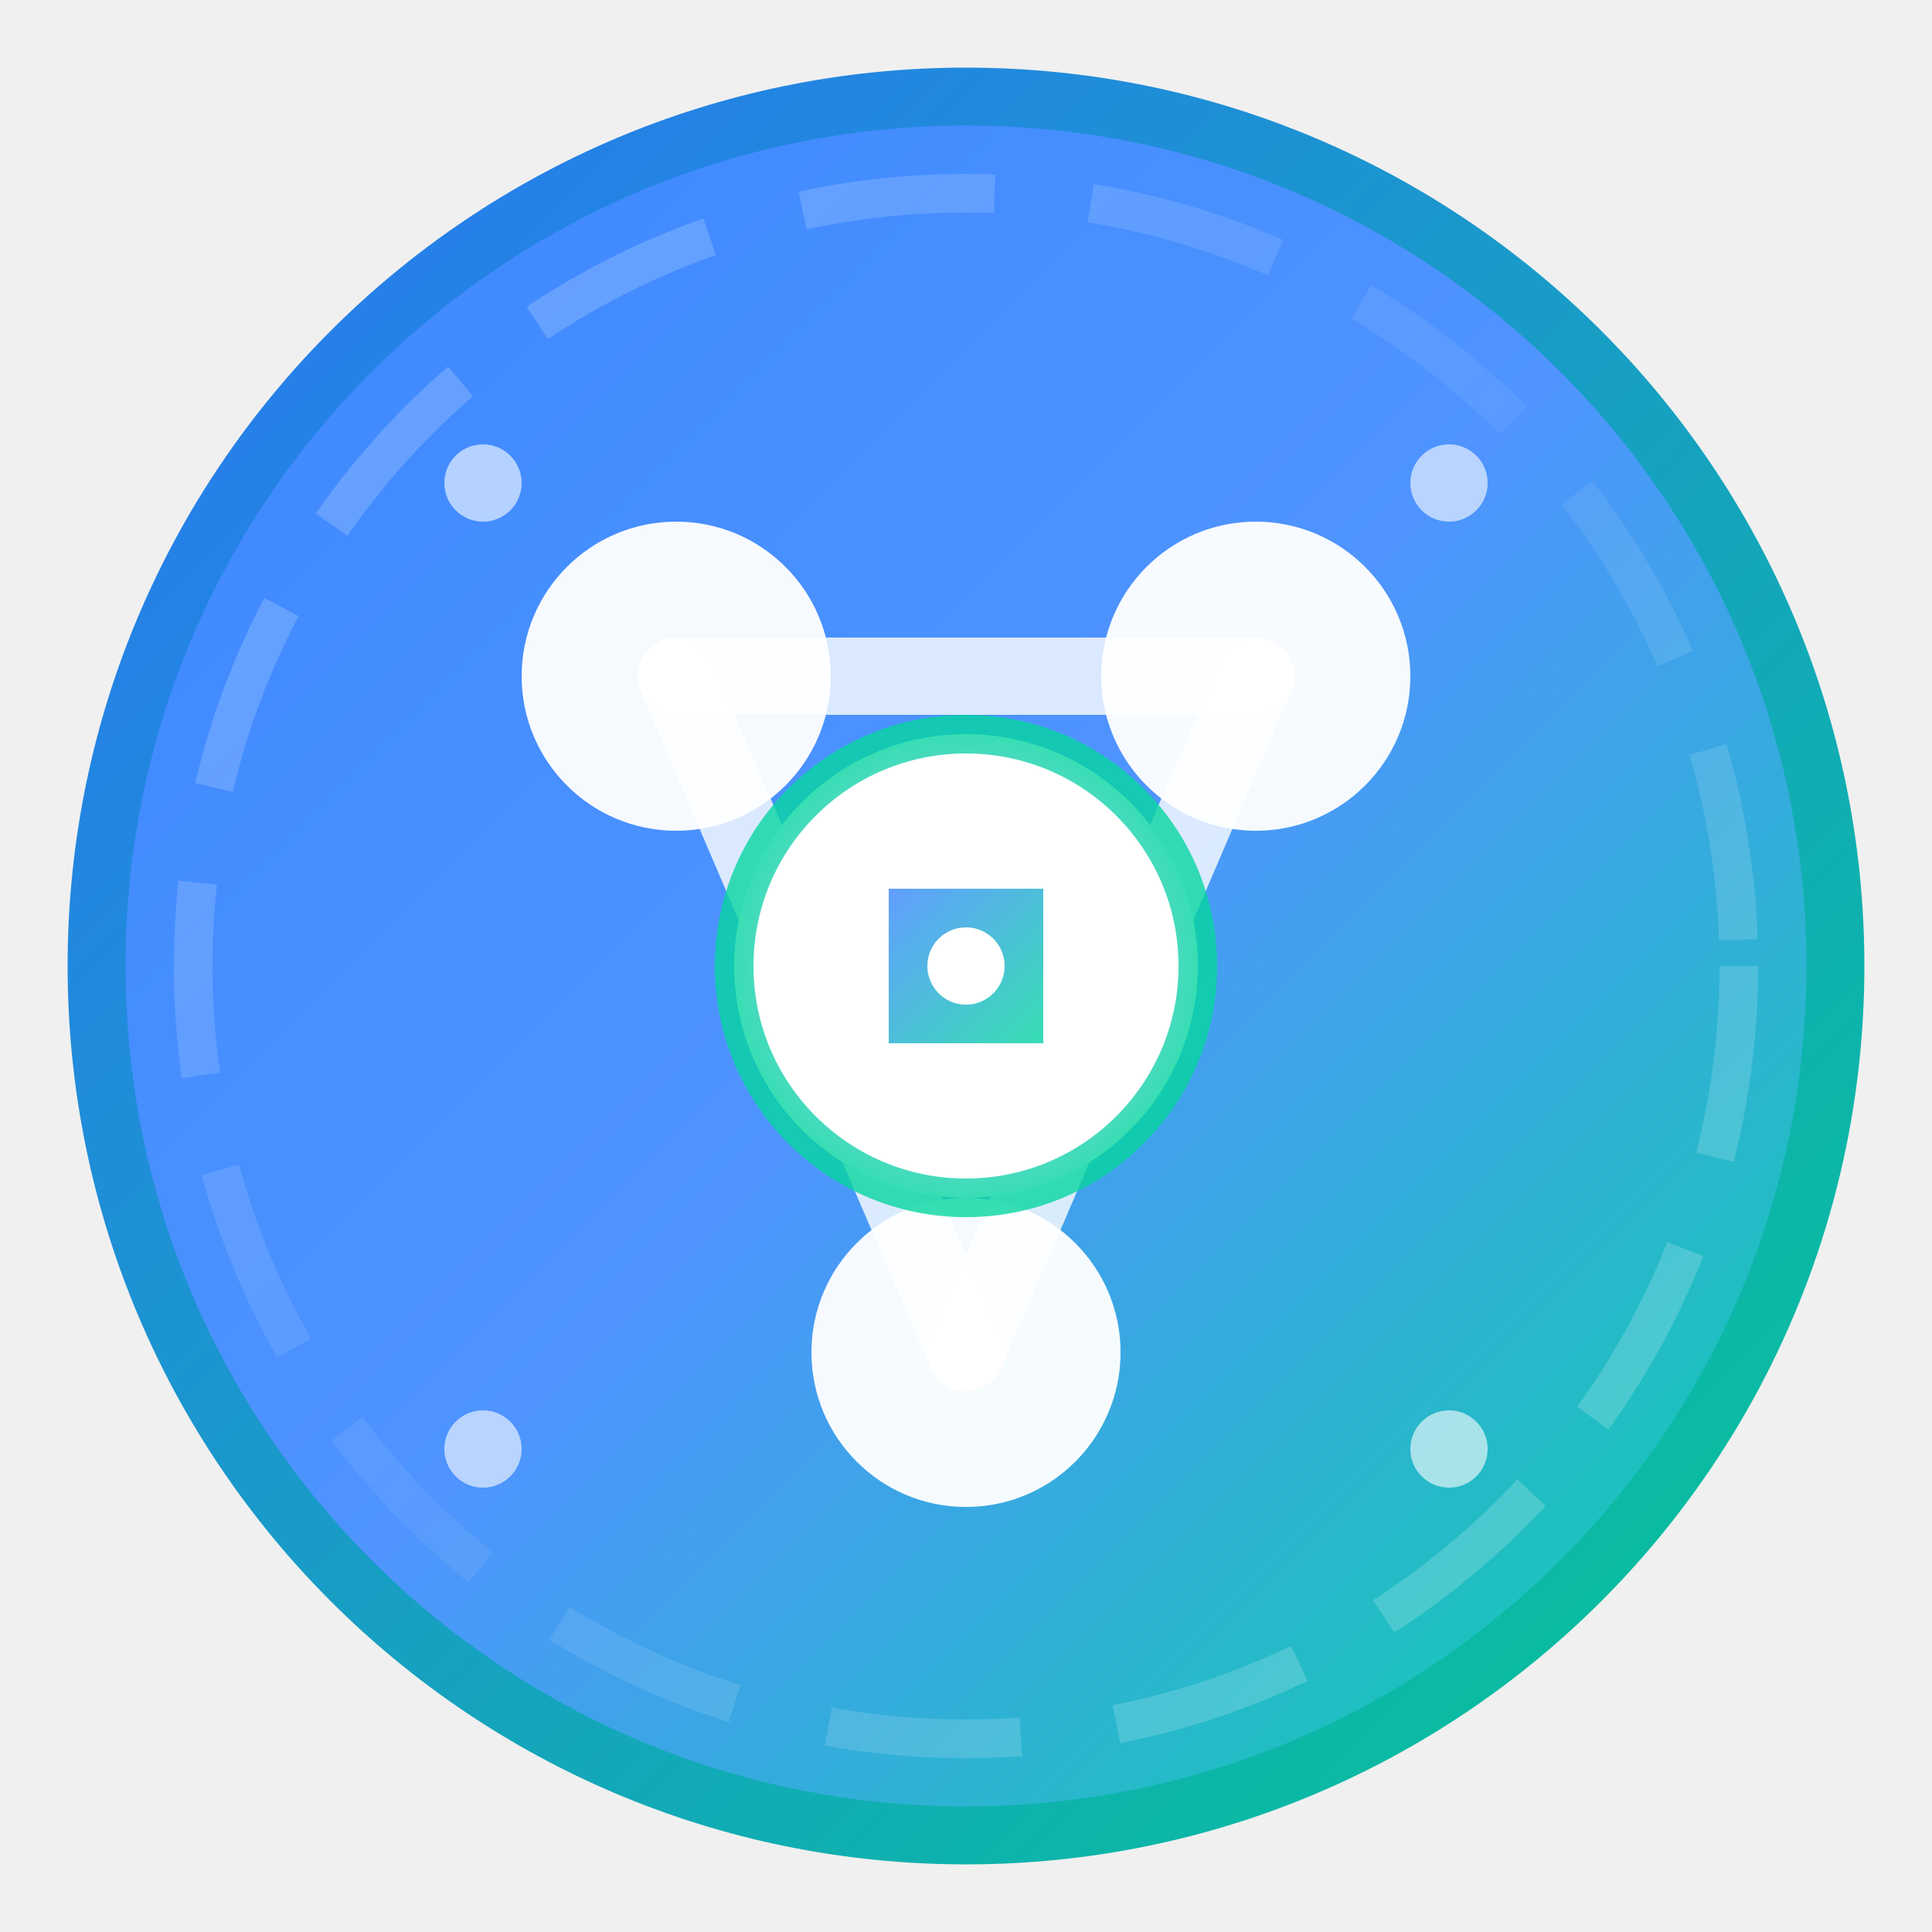
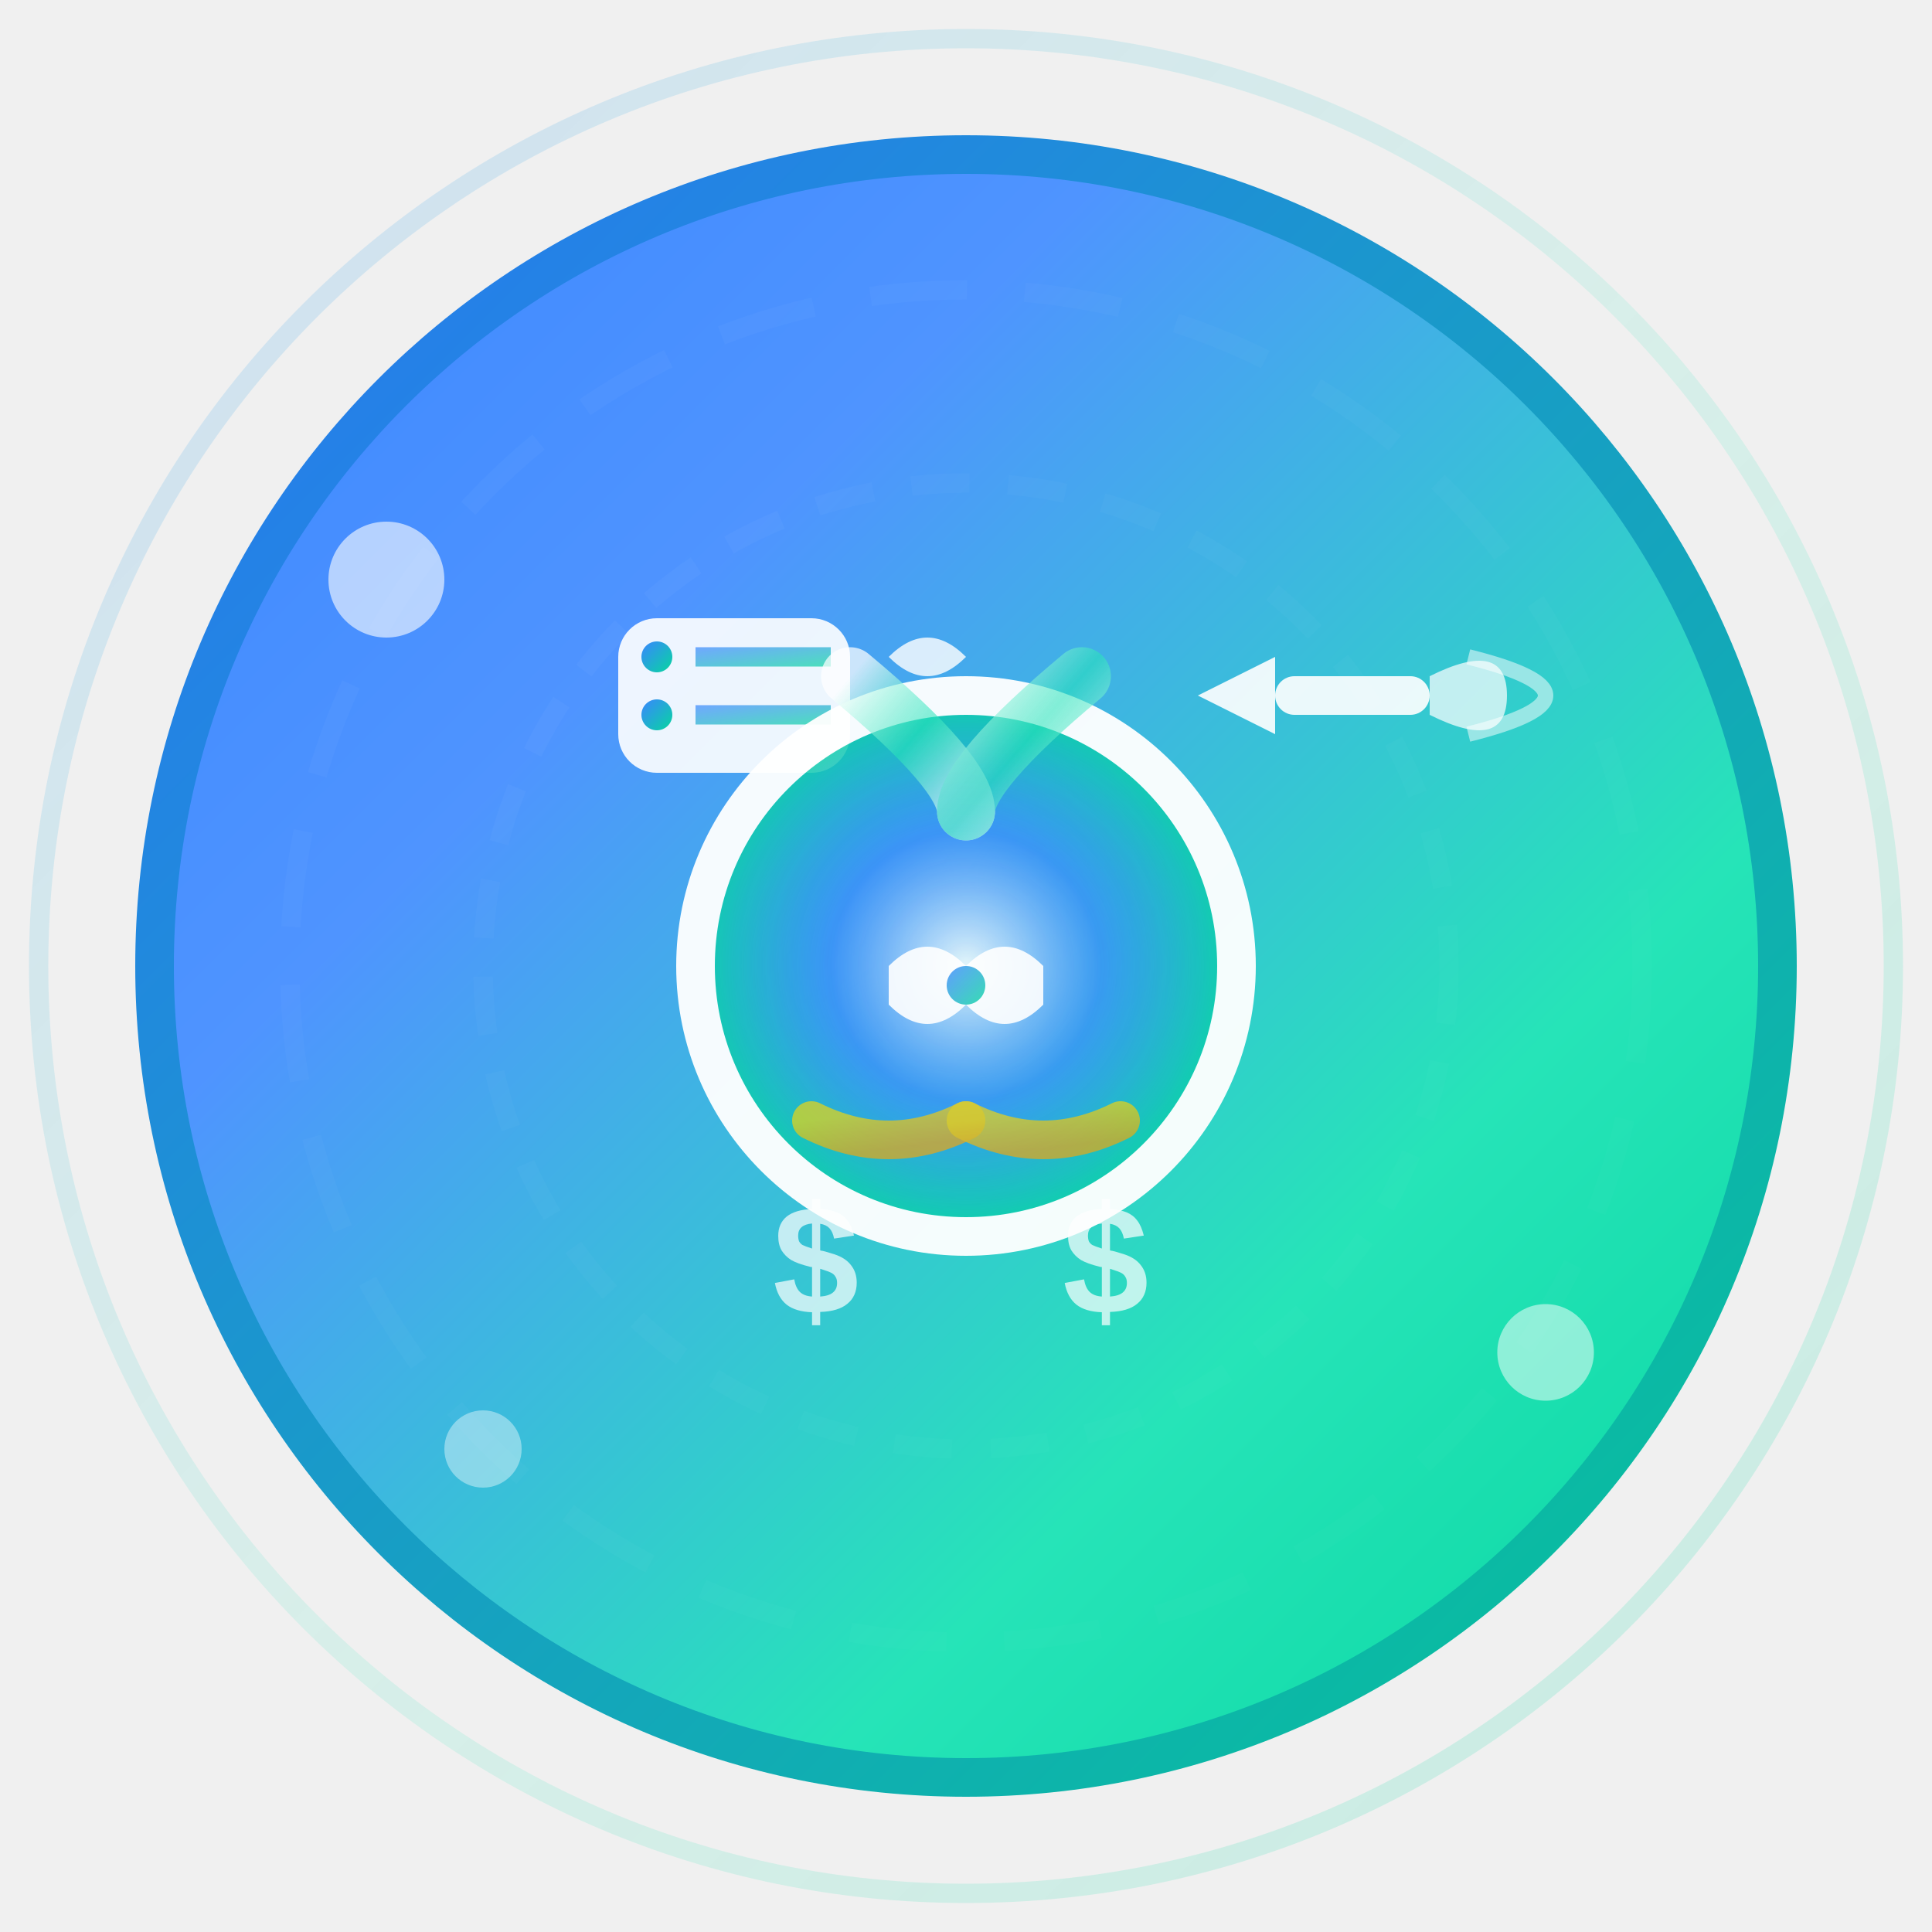
<svg xmlns="http://www.w3.org/2000/svg" width="100" height="100" viewBox="0 0 100 100" fill="none">
-   <circle cx="50" cy="50" r="45" fill="url(#backgroundGradient)" stroke="url(#borderGradient)" stroke-width="3" />
-   <circle cx="35" cy="35" r="8" fill="white" opacity="0.95">
-     <animate attributeName="opacity" values="0.7;1;0.7" dur="2s" repeatCount="indefinite" />
+   <circle cx="50" cy="50" r="48" fill="none" stroke="url(#glowGradient)" stroke-width="1" opacity="0.3">
+     <animate attributeName="opacity" values="0.1;0.5;0.1" dur="4s" repeatCount="indefinite" />
  </circle>
-   <circle cx="65" cy="35" r="8" fill="white" opacity="0.95">
-     <animate attributeName="opacity" values="1;0.7;1" dur="2s" repeatCount="indefinite" />
+   <circle cx="50" cy="50" r="42" fill="url(#mainBackgroundGradient)" stroke="url(#borderGradient)" stroke-width="2" />
+   <g opacity="0.1">
+     <circle cx="50" cy="50" r="35" fill="none" stroke="url(#patternGradient)" stroke-width="1" stroke-dasharray="5,3">
+       <animateTransform attributeName="transform" type="rotate" values="0 50 50;360 50 50" dur="15s" repeatCount="indefinite" />
+     </circle>
+     <circle cx="50" cy="50" r="25" fill="none" stroke="url(#patternGradient)" stroke-width="1" stroke-dasharray="3,2">
+       <animateTransform attributeName="transform" type="rotate" values="360 50 50;0 50 50" dur="20s" repeatCount="indefinite" />
+     </circle>
+   </g>
+   <g transform="translate(32, 28)">
+     <rect x="0" y="4" width="12" height="8" rx="2" fill="white" opacity="0.9">
+       <animate attributeName="opacity" values="0.7;1;0.7" dur="3s" repeatCount="indefinite" />
+     </rect>
+     <circle cx="2" cy="6" r="0.8" fill="url(#iconGradient)" />
+     <circle cx="2" cy="9" r="0.8" fill="url(#iconGradient)" />
+     <rect x="4" y="5.5" width="7" height="1" fill="url(#iconGradient)" opacity="0.7" />
+     <rect x="4" y="8.5" width="7" height="1" fill="url(#iconGradient)" opacity="0.7" />
+     <path d="M14 6 Q16 4 18 6 Q16 8 14 6" fill="white" opacity="0.8">
+       <animateTransform attributeName="transform" type="scale" values="1;1.2;1" dur="2s" repeatCount="indefinite" />
+     </path>
+   </g>
+   <g transform="translate(60, 28)">
+     <path d="M2 8 L6 6 L6 10 Z" fill="white" opacity="0.9" />
+     <rect x="6" y="7" width="8" height="2" rx="1" fill="white" opacity="0.9">
+       <animate attributeName="opacity" values="0.7;1;0.7" dur="3s" repeatCount="indefinite" begin="1s" />
+     </rect>
+     <path d="M14 7 Q18 5 18 8 Q18 11 14 9" fill="white" opacity="0.7">
+       <animateTransform attributeName="transform" type="scale" values="1;1.3;1" dur="2.5s" repeatCount="indefinite" />
+     </path>
+     <path d="M16 6 Q20 7 20 8 Q20 9 16 10" stroke="white" stroke-width="0.8" fill="none" opacity="0.5">
+       <animate attributeName="opacity" values="0.2;0.7;0.2" dur="1.5s" repeatCount="indefinite" />
+     </path>
+   </g>
+   <circle cx="50" cy="50" r="14" fill="url(#centerHubGradient)" stroke="white" stroke-width="2" opacity="0.95">
+     <animate attributeName="r" values="12;16;12" dur="4s" repeatCount="indefinite" />
  </circle>
-   <circle cx="50" cy="70" r="8" fill="white" opacity="0.95">
-     <animate attributeName="opacity" values="0.7;1;0.7" dur="2s" repeatCount="indefinite" begin="0.5s" />
-   </circle>
-   <path d="M35 35L65 35" stroke="white" stroke-width="4" stroke-linecap="round" opacity="0.8">
-     <animate attributeName="opacity" values="0.5;0.9;0.5" dur="3s" repeatCount="indefinite" />
-   </path>
-   <path d="M35 35L50 70" stroke="white" stroke-width="4" stroke-linecap="round" opacity="0.8">
-     <animate attributeName="opacity" values="0.9;0.5;0.9" dur="3s" repeatCount="indefinite" />
-   </path>
-   <path d="M65 35L50 70" stroke="white" stroke-width="4" stroke-linecap="round" opacity="0.8">
-     <animate attributeName="opacity" values="0.5;0.9;0.5" dur="3s" repeatCount="indefinite" begin="1s" />
-   </path>
-   <circle cx="50" cy="50" r="12" fill="white" stroke="url(#centerGradient)" stroke-width="2">
-     <animateTransform attributeName="transform" type="rotate" values="0 50 50;360 50 50" dur="10s" repeatCount="indefinite" />
-   </circle>
-   <g transform="translate(50, 50)">
-     <path d="M-4,-4 L4,-4 L4,4 L-4,4 Z" fill="url(#iconGradient)" opacity="0.8" />
-     <circle cx="0" cy="0" r="2" fill="white" />
+   <g transform="translate(44, 44)">
+     <path d="M2 6 Q4 4 6 6 L6 8 Q4 10 2 8 Z" fill="white" opacity="0.9" />
+     <path d="M6 6 Q8 4 10 6 L10 8 Q8 10 6 8 Z" fill="white" opacity="0.9" />
+     <circle cx="6" cy="7" r="1" fill="url(#iconGradient)" opacity="0.8">
+       <animate attributeName="opacity" values="0.5;1;0.5" dur="2s" repeatCount="indefinite" />
+     </circle>
  </g>
-   <circle cx="50" cy="50" r="40" fill="none" stroke="url(#ringGradient)" stroke-width="2" opacity="0.3" stroke-dasharray="10,5">
-     <animateTransform attributeName="transform" type="rotate" values="0 50 50;-360 50 50" dur="20s" repeatCount="indefinite" />
-   </circle>
-   <circle cx="25" cy="25" r="2" fill="white" opacity="0.6">
-     <animateTransform attributeName="transform" type="translate" values="0,0; 5,5; 0,0" dur="4s" repeatCount="indefinite" />
-   </circle>
-   <circle cx="75" cy="25" r="2" fill="white" opacity="0.6">
-     <animateTransform attributeName="transform" type="translate" values="0,0; -5,5; 0,0" dur="4s" repeatCount="indefinite" begin="1s" />
-   </circle>
-   <circle cx="25" cy="75" r="2" fill="white" opacity="0.6">
-     <animateTransform attributeName="transform" type="translate" values="0,0; 5,-5; 0,0" dur="4s" repeatCount="indefinite" begin="2s" />
-   </circle>
-   <circle cx="75" cy="75" r="2" fill="white" opacity="0.6">
-     <animateTransform attributeName="transform" type="translate" values="0,0; -5,-5; 0,0" dur="4s" repeatCount="indefinite" begin="3s" />
-   </circle>
+   <g stroke="white" stroke-width="3" stroke-linecap="round" opacity="0.8">
+     <path d="M44 35 Q50 40 50 42" stroke="url(#connectionGradient)">
+       <animate attributeName="stroke-dasharray" values="0,50;25,25;50,0;25,25;0,50" dur="4s" repeatCount="indefinite" />
+     </path>
+     <path d="M56 35 Q50 40 50 42" stroke="url(#connectionGradient)">
+       <animate attributeName="stroke-dasharray" values="25,25;50,0;25,25;0,50;25,25" dur="4s" repeatCount="indefinite" />
+     </path>
+     <path d="M42 58 Q46 60 50 58" stroke="url(#revenueGradient)" stroke-width="2">
+       <animate attributeName="opacity" values="0.3;0.8;0.3" dur="3s" repeatCount="indefinite" />
+     </path>
+     <path d="M50 58 Q54 60 58 58" stroke="url(#revenueGradient)" stroke-width="2">
+       <animate attributeName="opacity" values="0.8;0.3;0.8" dur="3s" repeatCount="indefinite" />
+     </path>
+   </g>
+   <g transform="translate(40, 68)" opacity="0.7">
+     <text x="0" y="0" font-family="Arial" font-size="8" fill="white" font-weight="bold">$</text>
+     <animate attributeName="opacity" values="0.4;0.9;0.4" dur="2s" repeatCount="indefinite" />
+   </g>
+   <g transform="translate(55, 68)" opacity="0.7">
+     <text x="0" y="0" font-family="Arial" font-size="8" fill="white" font-weight="bold">$</text>
+     <animate attributeName="opacity" values="0.9;0.4;0.9" dur="2s" repeatCount="indefinite" />
+   </g>
+   <g>
+     <circle cx="20" cy="30" r="3" fill="rgba(255,255,255,0.6)">
+       <animateTransform attributeName="transform" type="rotate" values="0 50 50;360 50 50" dur="12s" repeatCount="indefinite" />
+     </circle>
+     <circle cx="80" cy="70" r="2.5" fill="rgba(255,255,255,0.5)">
+       <animateTransform attributeName="transform" type="rotate" values="360 50 50;0 50 50" dur="15s" repeatCount="indefinite" />
+     </circle>
+     <circle cx="25" cy="75" r="2" fill="rgba(255,255,255,0.4)">
+       <animateTransform attributeName="transform" type="rotate" values="0 50 50;360 50 50" dur="18s" repeatCount="indefinite" />
+     </circle>
+   </g>
  <defs>
-     <linearGradient id="backgroundGradient" x1="0%" y1="0%" x2="100%" y2="100%">
+     <linearGradient id="mainBackgroundGradient" x1="0%" y1="0%" x2="100%" y2="100%">
      <stop offset="0%" style="stop-color:#3A86FF;stop-opacity:1" />
-       <stop offset="50%" style="stop-color:#4F94FF;stop-opacity:1" />
+       <stop offset="30%" style="stop-color:#4F94FF;stop-opacity:1" />
+       <stop offset="70%" style="stop-color:#26E4B8;stop-opacity:1" />
      <stop offset="100%" style="stop-color:#06D6A0;stop-opacity:1" />
    </linearGradient>
    <linearGradient id="borderGradient" x1="0%" y1="0%" x2="100%" y2="100%">
-       <stop offset="0%" style="stop-color:#2a75f5;stop-opacity:1" />
-       <stop offset="100%" style="stop-color:#05c695;stop-opacity:1" />
+       <stop offset="0%" style="stop-color:#2A75F5;stop-opacity:1" />
+       <stop offset="100%" style="stop-color:#05C695;stop-opacity:1" />
    </linearGradient>
-     <radialGradient id="centerGradient" cx="50%" cy="50%" r="50%">
-       <stop offset="0%" style="stop-color:#3A86FF;stop-opacity:0.3" />
-       <stop offset="100%" style="stop-color:#06D6A0;stop-opacity:0.8" />
+     <radialGradient id="centerHubGradient" cx="50%" cy="50%" r="50%">
+       <stop offset="0%" style="stop-color:#ffffff;stop-opacity:0.9" />
+       <stop offset="50%" style="stop-color:#3A86FF;stop-opacity:0.7" />
+       <stop offset="100%" style="stop-color:#06D6A0;stop-opacity:0.9" />
    </radialGradient>
    <linearGradient id="iconGradient" x1="0%" y1="0%" x2="100%" y2="100%">
      <stop offset="0%" style="stop-color:#3A86FF;stop-opacity:1" />
      <stop offset="100%" style="stop-color:#06D6A0;stop-opacity:1" />
    </linearGradient>
-     <linearGradient id="ringGradient" x1="0%" y1="0%" x2="100%" y2="100%">
-       <stop offset="0%" style="stop-color:#ffffff;stop-opacity:0.8" />
-       <stop offset="50%" style="stop-color:#ffffff;stop-opacity:0.2" />
-       <stop offset="100%" style="stop-color:#ffffff;stop-opacity:0.8" />
+     <linearGradient id="connectionGradient" x1="0%" y1="0%" x2="100%" y2="100%">
+       <stop offset="0%" style="stop-color:#ffffff;stop-opacity:0.9" />
+       <stop offset="50%" style="stop-color:#26E4B8;stop-opacity:0.7" />
+       <stop offset="100%" style="stop-color:#ffffff;stop-opacity:0.9" />
+     </linearGradient>
+     <linearGradient id="revenueGradient" x1="0%" y1="0%" x2="100%" y2="100%">
+       <stop offset="0%" style="stop-color:#FFD700;stop-opacity:0.8" />
+       <stop offset="100%" style="stop-color:#FFA500;stop-opacity:0.8" />
+     </linearGradient>
+     <linearGradient id="glowGradient" x1="0%" y1="0%" x2="100%" y2="100%">
+       <stop offset="0%" style="stop-color:#3A86FF;stop-opacity:0.6" />
+       <stop offset="50%" style="stop-color:#26E4B8;stop-opacity:0.4" />
+       <stop offset="100%" style="stop-color:#06D6A0;stop-opacity:0.6" />
+     </linearGradient>
+     <linearGradient id="patternGradient" x1="0%" y1="0%" x2="100%" y2="100%">
+       <stop offset="0%" style="stop-color:#ffffff;stop-opacity:0.3" />
+       <stop offset="100%" style="stop-color:#ffffff;stop-opacity:0.1" />
    </linearGradient>
  </defs>
</svg>
